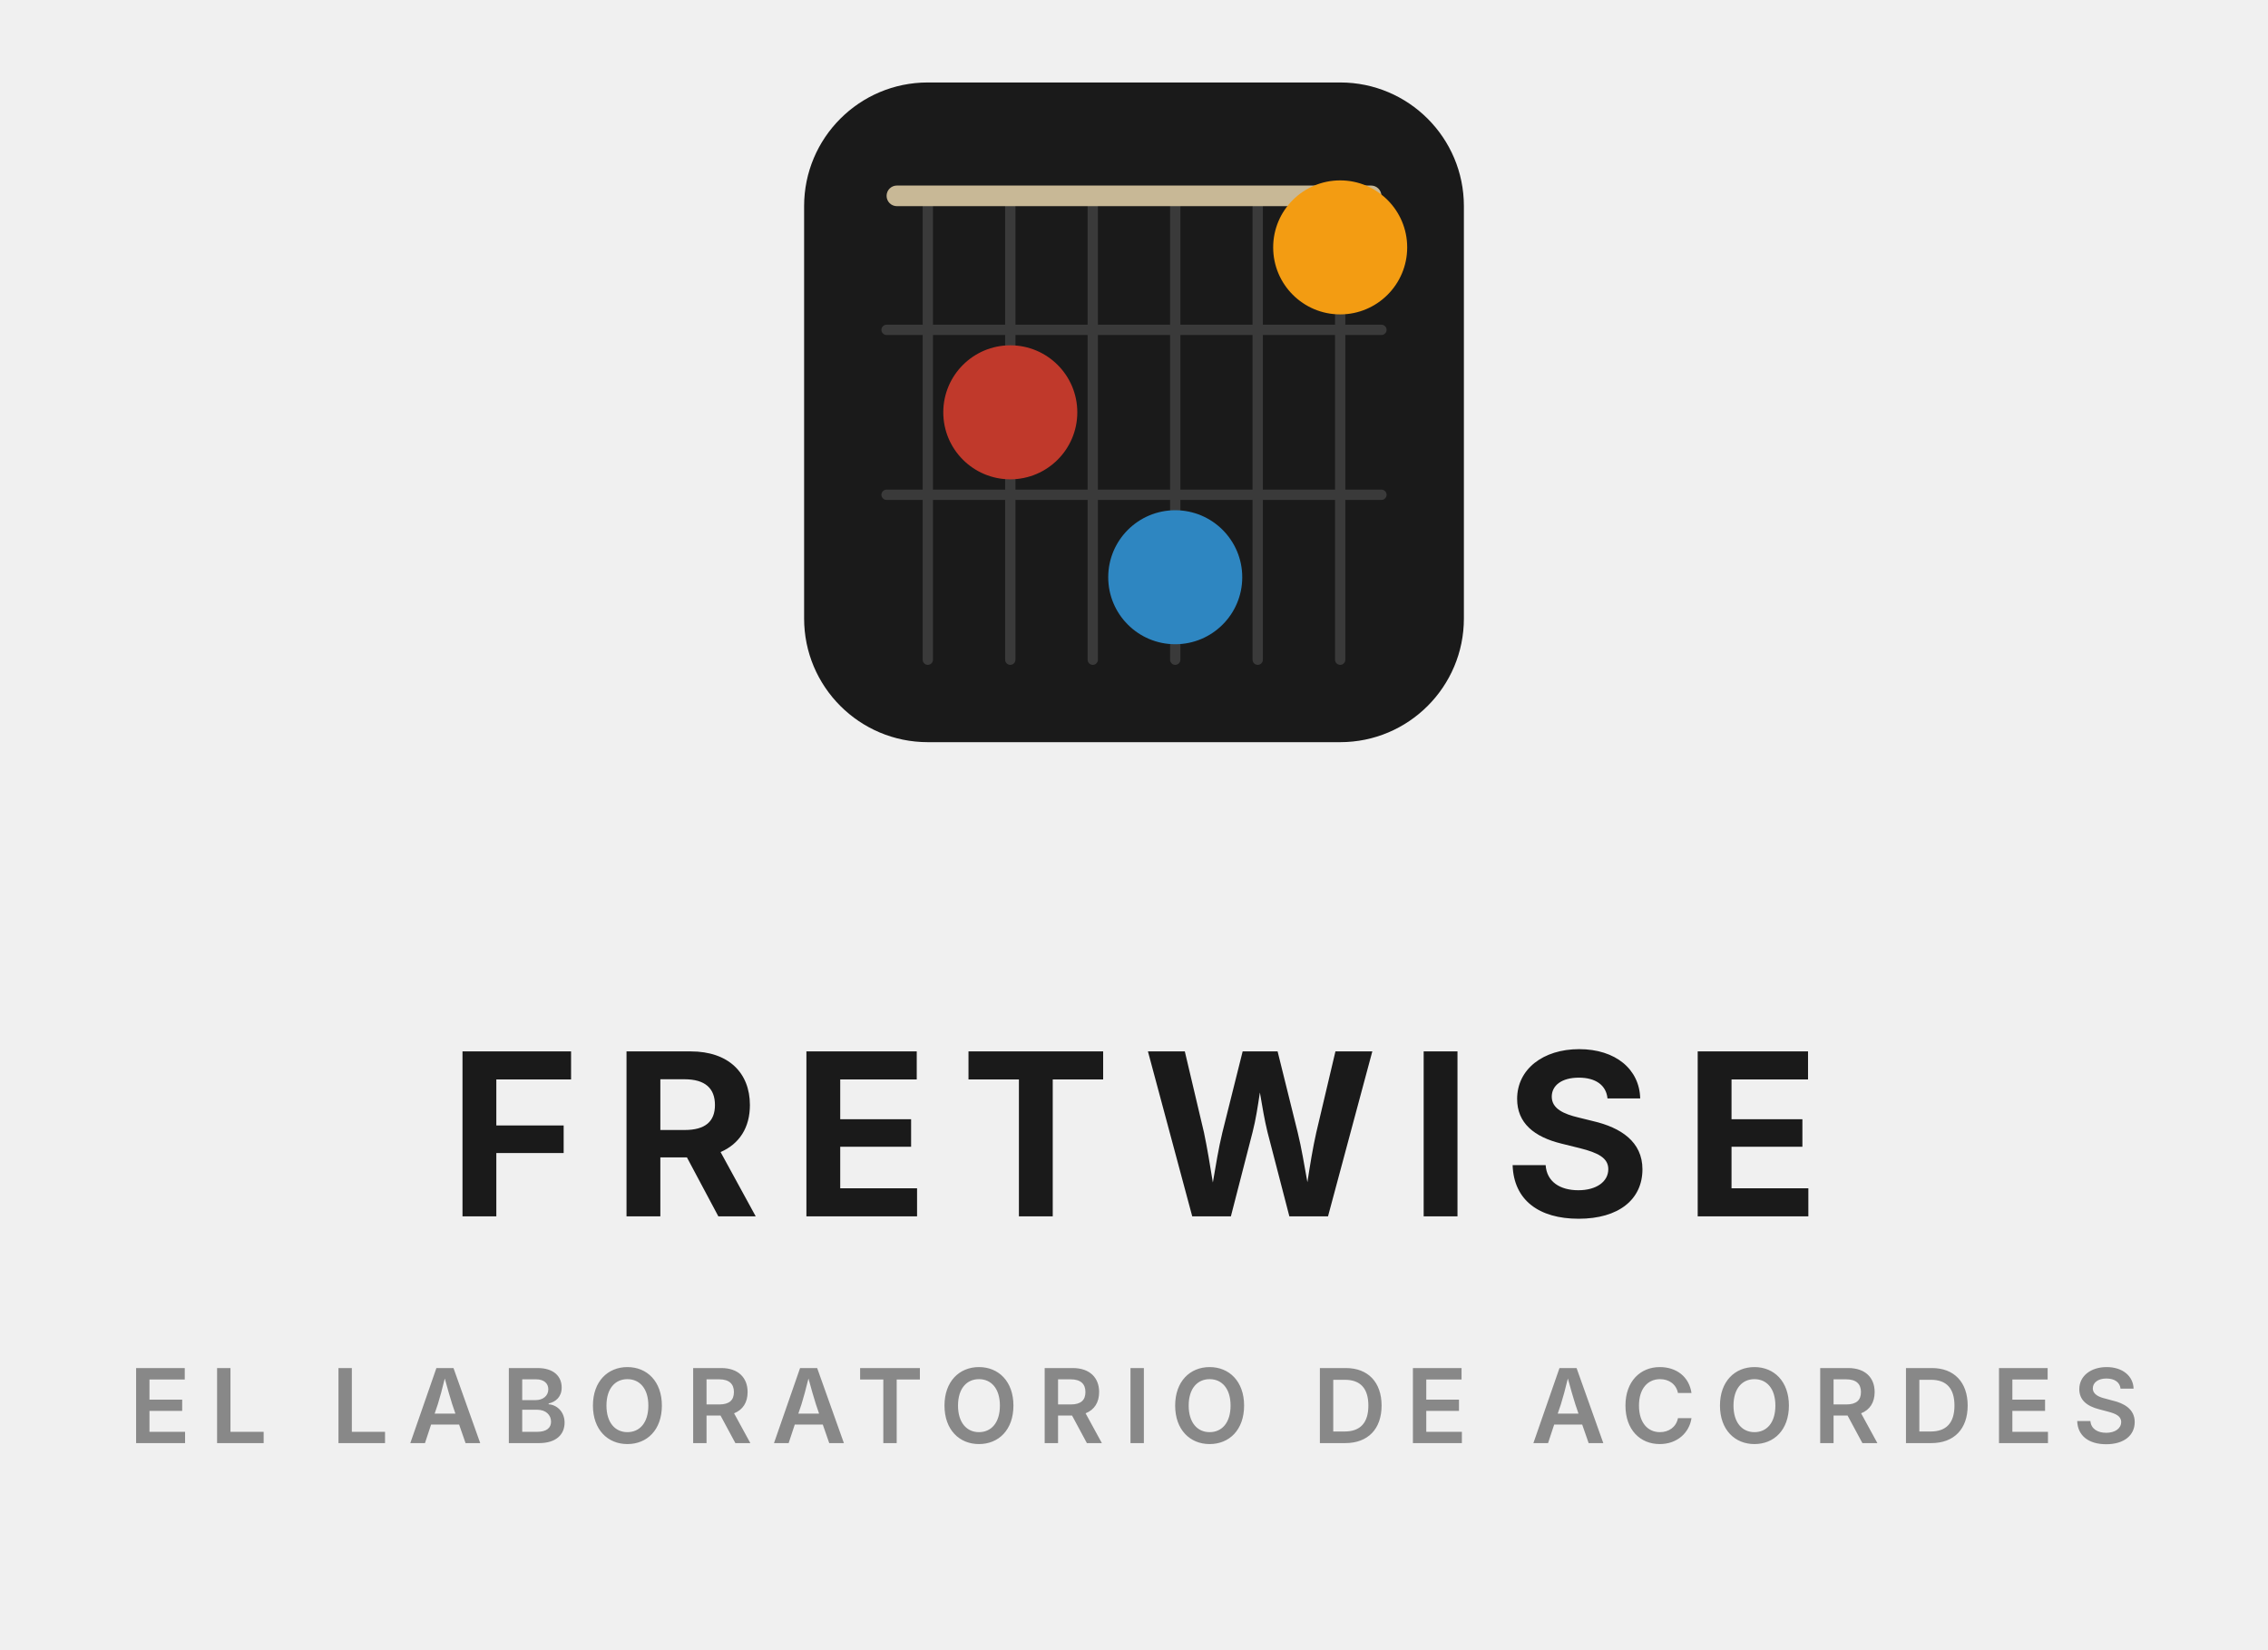
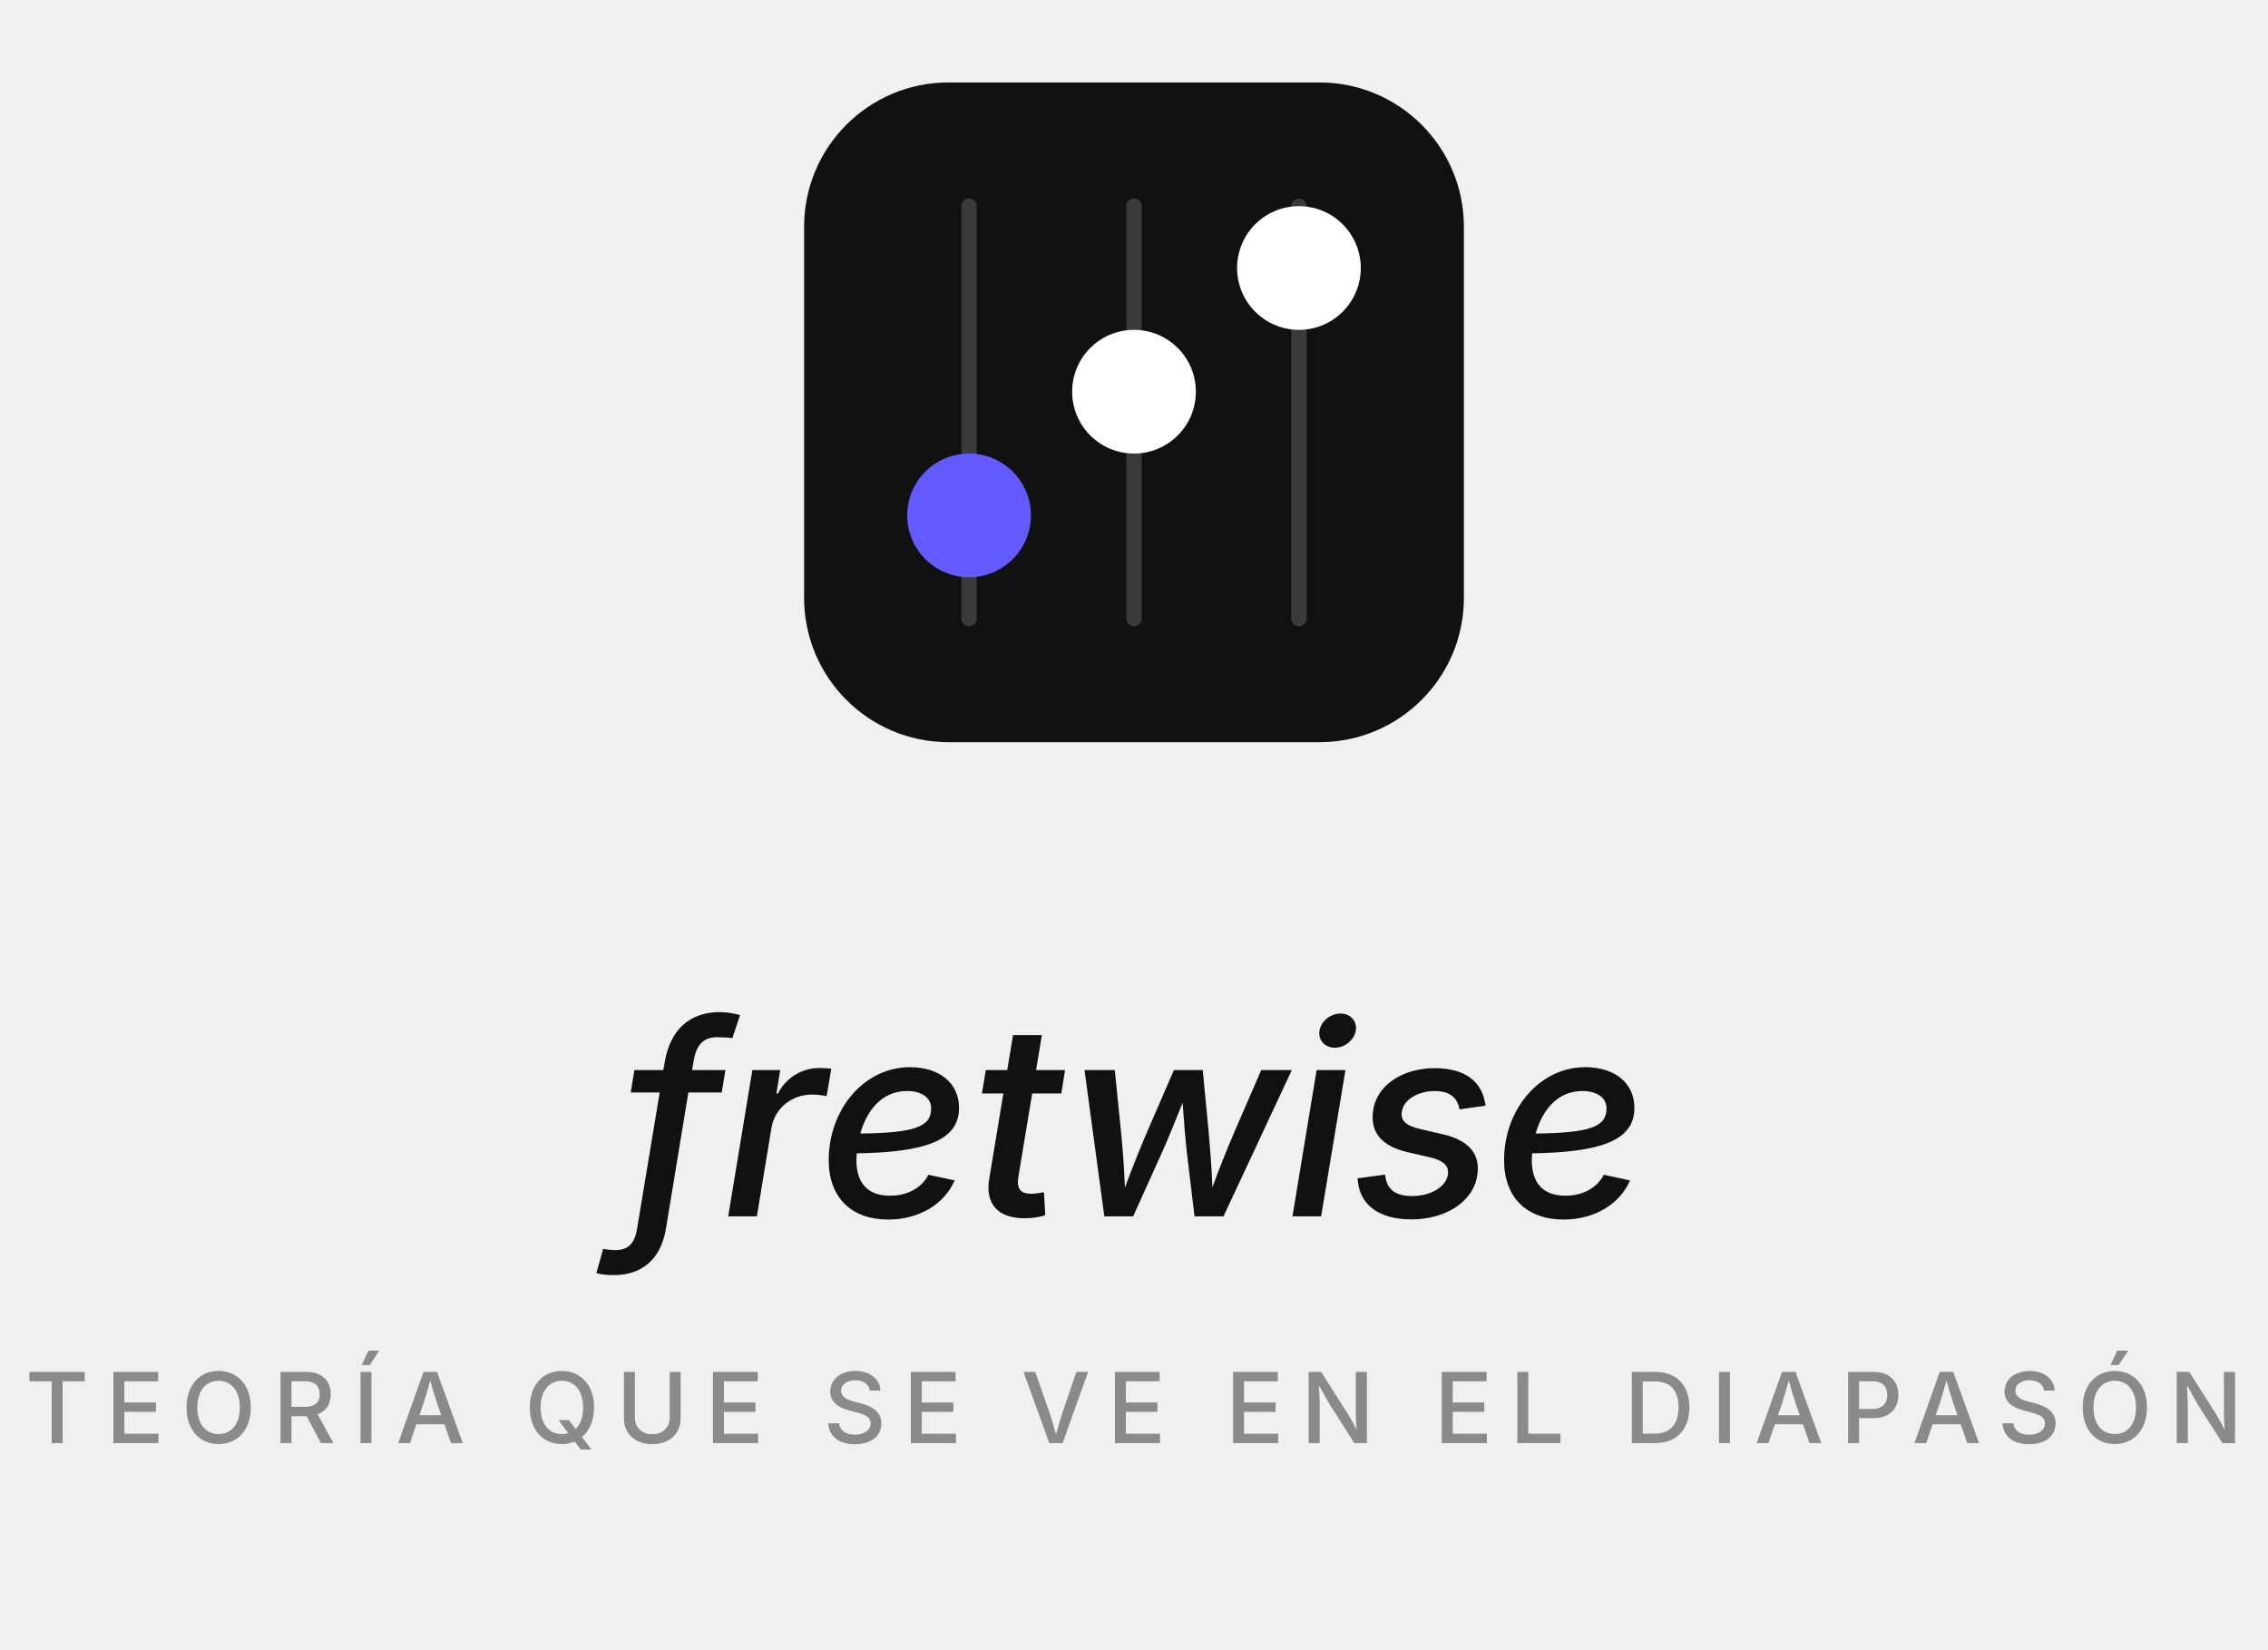
- <svg xmlns="http://www.w3.org/2000/svg" viewBox="0 0 220 160" role="img" aria-label="Fretwise">
+ <svg xmlns="http://www.w3.org/2000/svg" viewBox="0 0 220 160" role="img" aria-label="fretwise">
  <g transform="translate(78 8)">
-     <rect width="64" height="64" rx="12" fill="#1a1a1a" />
-     <g stroke="#3a3a3a" stroke-width="1" stroke-linecap="round">
-       <path d="M12 12v44M20 12v44M28 12v44M36 12v44M44 12v44M52 12v44" />
-       <path d="M8 24h48M8 40h48" />
+     <rect width="64" height="64" rx="14" fill="#111111" />
+     <g stroke="#3a3a3a" stroke-width="1.5" stroke-linecap="round">
+       <path d="M16 12v40M32 12v40M48 12v40" />
    </g>
-     <rect x="8" y="10" width="48" height="2" rx="1" fill="#c8b896" />
-     <circle cx="20" cy="32" r="6.5" fill="#c0392b" />
-     <circle cx="36" cy="48" r="6.5" fill="#2e86c1" />
-     <circle cx="52" cy="16" r="6.5" fill="#f39c12" />
+     <circle cx="16" cy="42" r="6" fill="#635BFF" />
+     <circle cx="32" cy="30" r="6" fill="#ffffff" />
+     <circle cx="48" cy="18" r="6" fill="#ffffff" />
  </g>
-   <text x="110" y="118" text-anchor="middle" font-family="-apple-system, BlinkMacSystemFont, 'SF Pro Display', Inter, system-ui, sans-serif" font-size="22" font-weight="700" letter-spacing="3" fill="#1a1a1a">FRETWISE</text>
-   <text x="110" y="140" text-anchor="middle" font-family="-apple-system, BlinkMacSystemFont, 'SF Pro Display', Inter, system-ui, sans-serif" font-size="10" font-weight="600" letter-spacing="1.8" fill="#888">EL LABORATORIO DE ACORDES</text>
+   <text x="110" y="118" text-anchor="middle" font-family="'Inter', -apple-system, BlinkMacSystemFont, 'Segoe UI', system-ui, sans-serif" font-style="italic" font-size="26" font-weight="500" letter-spacing="-0.2" fill="#111111">fretwise</text>
+   <text x="110" y="140" text-anchor="middle" font-family="'Inter', -apple-system, BlinkMacSystemFont, 'Segoe UI', system-ui, sans-serif" font-size="9.5" font-weight="500" letter-spacing="1.6" fill="#8a8a8a">TEORÍA QUE SE VE EN EL DIAPASÓN</text>
</svg>
